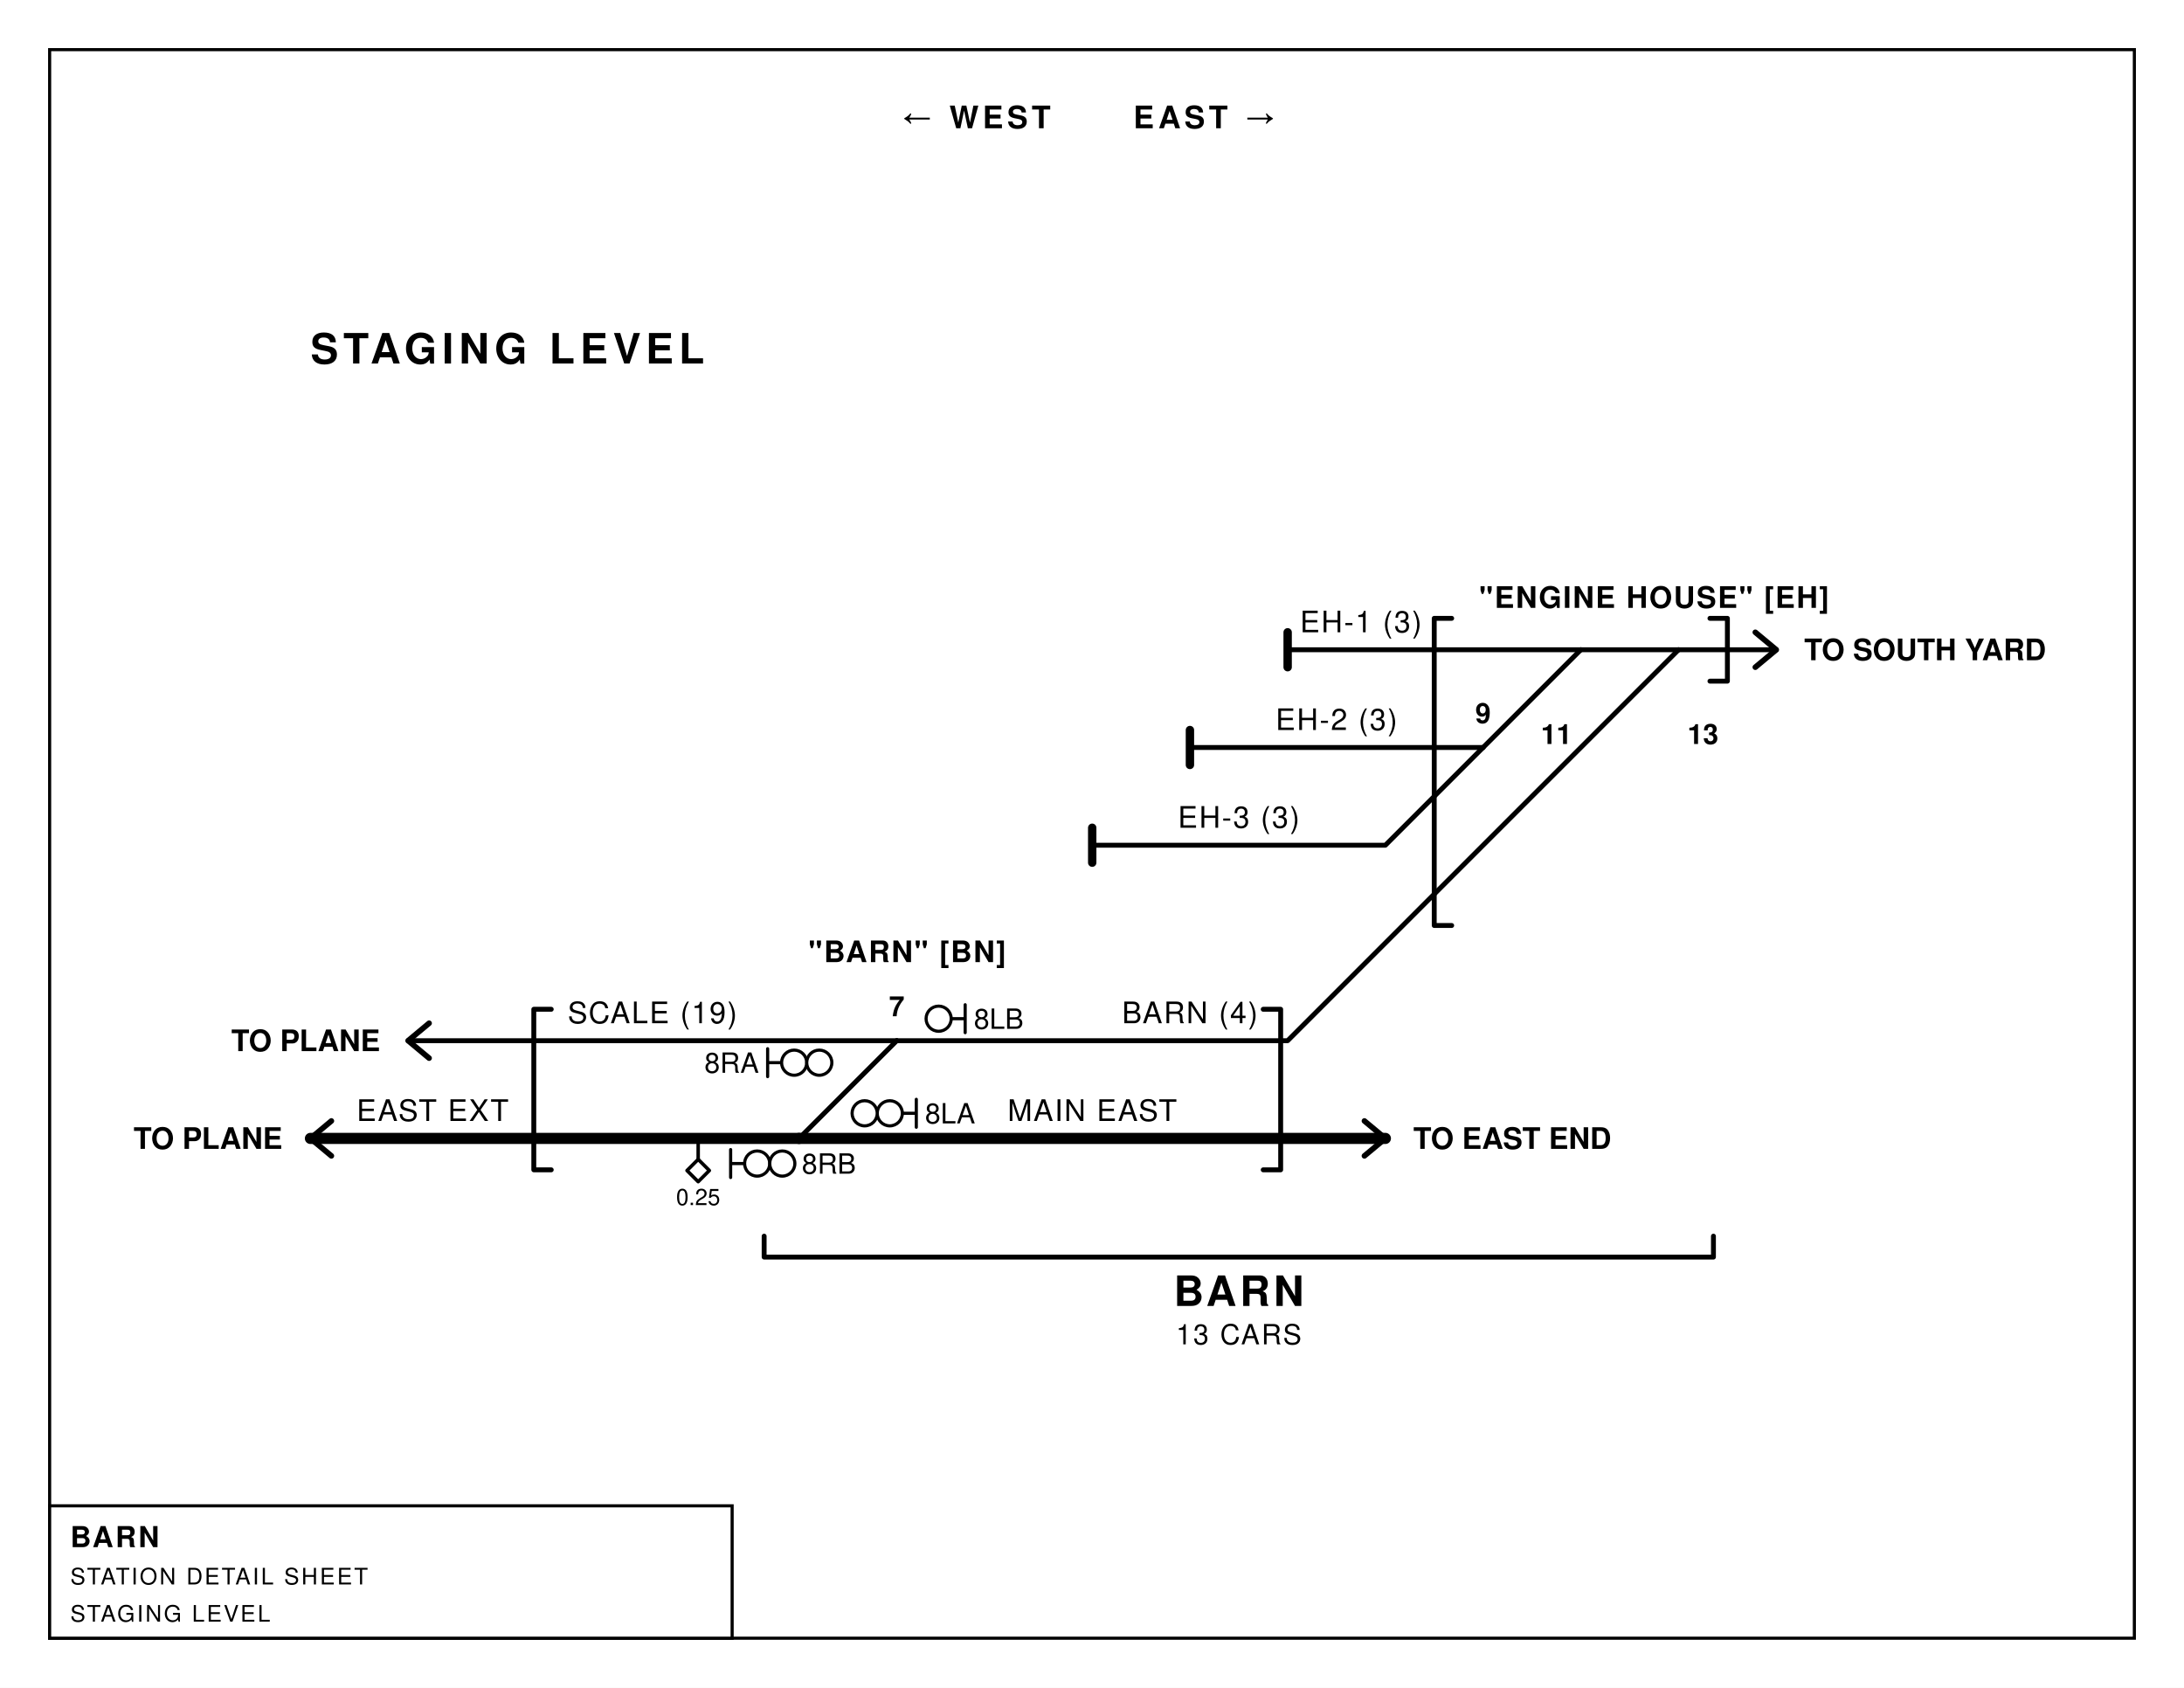
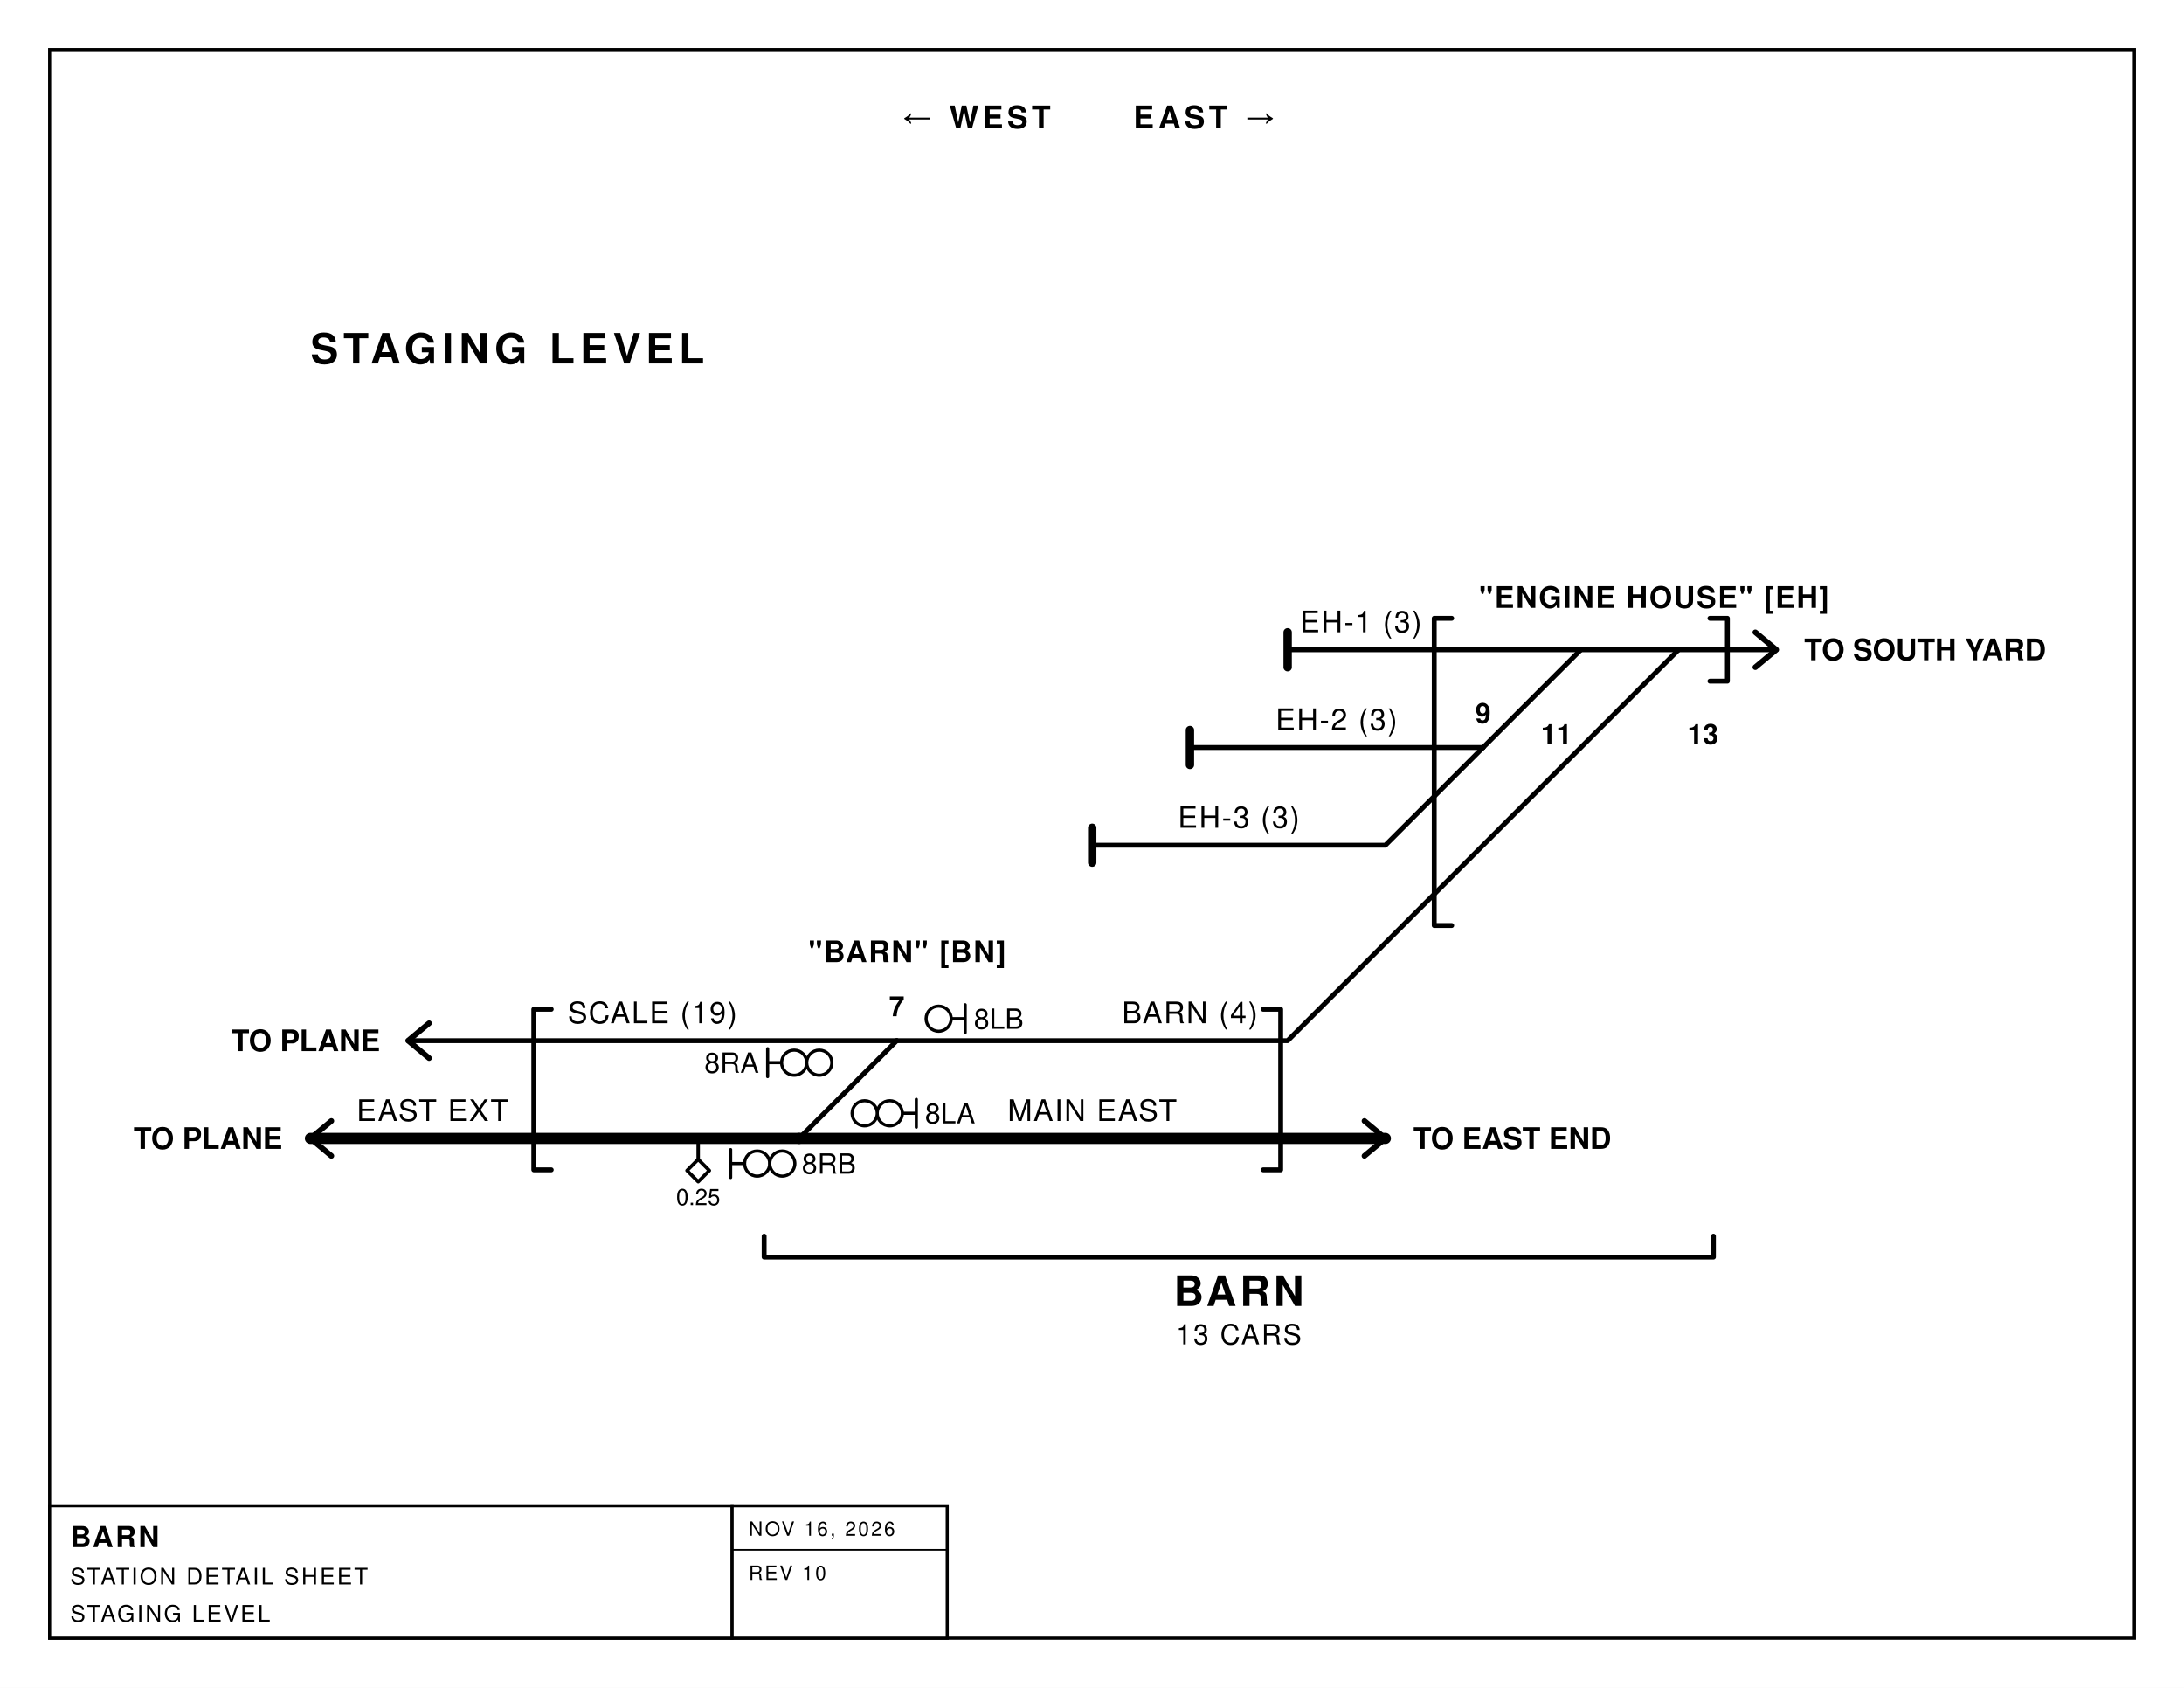
<svg xmlns="http://www.w3.org/2000/svg" viewBox="0 0 1056 816" width="1056" height="816" font-family="'Helvetica Neue',Helvetica,Arial,sans-serif">
  <rect width="1056" height="816" fill="#fff" />
  <rect x="24" y="24" width="1008" height="768" fill="none" stroke="#000" stroke-width="1.5" />
  <g transform="translate(150.1,169.0) scale(1.6875)" fill="none" stroke="#000" stroke-linecap="round" stroke-linejoin="round">
    <path d="M0.0,226.0 L140.0,226.0" stroke-width="3.2" />
    <path d="M140.0,226.0 L308.0,226.0" stroke-width="3.2" />
    <path d="M28.0,198.0 L168.0,198.0" stroke-width="1.4" />
    <path d="M168.0,198.0 L280.0,198.0 L392.0,86.0" stroke-width="1.4" />
    <path d="M392.0,86.0 L420.0,86.0" stroke-width="1.4" />
    <path d="M364.0,86.0 L392.0,86.0" stroke-width="1.4" />
    <path d="M280.0,86.0 L364.0,86.0" stroke-width="1.4" />
    <path d="M336.0,114.0 L364.0,86.0" stroke-width="1.4" />
    <path d="M224.0,142.0 L308.0,142.0 L336.0,114.0" stroke-width="1.4" />
    <path d="M252.0,114.0 L336.0,114.0" stroke-width="1.4" />
    <path d="M140.0,226.0 L168.0,198.0" stroke-width="1.4" />
    <path d="M0.0,226.0 m6,-5 l-6,5 l6,5" stroke-width="1.6" />
    <path d="M308.0,226.0 m-6,-5 l6,5 l-6,5" stroke-width="1.6" />
    <path d="M28.0,198.0 m6,-5 l-6,5 l6,5" stroke-width="1.6" />
    <path d="M420.0,86.0 m-6,-5 l6,5 l-6,5" stroke-width="1.6" />
    <path d="M280.0,81.0 L280.0,91.0" stroke-width="2.4" />
    <path d="M224.0,137.0 L224.0,147.0" stroke-width="2.4" />
    <path d="M252.0,109.0 L252.0,119.0" stroke-width="2.4" />
    <path d="M130.0,254 L130.0,260 L402.0,260 L402.0,254" stroke-width="1.4" />
    <path d="M173.6,214.8 L173.6,222.8 M173.6,218.8 L169.6,218.8" stroke-width="0.9" />
    <circle cx="166.0" cy="218.8" r="3.6" stroke-width="0.9" fill="#fff" />
    <circle cx="158.8" cy="218.8" r="3.6" stroke-width="0.9" fill="#fff" />
    <path d="M187.6,187.7 L187.6,195.7 M187.6,191.7 L183.6,191.7" stroke-width="0.9" />
    <circle cx="180.0" cy="191.7" r="3.6" stroke-width="0.9" fill="#fff" />
    <path d="M131.0,200.3 L131.0,208.3 M131.0,204.3 L135.0,204.3" stroke-width="0.9" />
    <circle cx="138.6" cy="204.3" r="3.6" stroke-width="0.9" fill="#fff" />
    <circle cx="145.8" cy="204.3" r="3.6" stroke-width="0.9" fill="#fff" />
    <path d="M120.4,229.2 L120.4,237.2 M120.4,233.2 L124.4,233.2" stroke-width="0.9" />
    <circle cx="128.0" cy="233.2" r="3.6" stroke-width="0.9" fill="#fff" />
    <circle cx="135.2" cy="233.2" r="3.6" stroke-width="0.9" fill="#fff" />
    <path d="M69.0,189.0 L64.0,189.0 L64.0,235.0 L69.0,235.0" stroke-width="1.4" />
    <path d="M273.0,189.0 L278.0,189.0 L278.0,235.0 L273.0,235.0" stroke-width="1.4" />
    <path d="M327.0,77.0 L322.0,77.0 L322.0,165.0 L327.0,165.0" stroke-width="1.4" />
    <path d="M401.0,77.0 L406.0,77.0 L406.0,95.0 L401.0,95.0" stroke-width="1.4" />
    <path d="M111.1,226.0 L111.1,232.0" stroke-width="1" />
    <path d="M111.1,232.0 L114.3,235.2 L111.1,238.4 L107.9,235.2 Z" stroke-width="1" fill="#fff" />
    <text x="0.0" y="4.0" font-size="12" text-anchor="start" font-weight="bold" fill="#000" stroke="none" letter-spacing="1.5">STAGING LEVEL</text>
    <text x="-8.0" y="229.0" font-size="8.5" text-anchor="end" font-weight="bold" fill="#000" stroke="none">TO PLANE</text>
    <text x="316.0" y="229.0" font-size="8.5" text-anchor="start" font-weight="bold" fill="#000" stroke="none">TO EAST END</text>
    <text x="20.0" y="201.0" font-size="8.5" text-anchor="end" font-weight="bold" fill="#000" stroke="none">TO PLANE</text>
    <text x="428.0" y="89.0" font-size="8.5" text-anchor="start" font-weight="bold" fill="#000" stroke="none">TO SOUTH YARD</text>
    <text x="266.0" y="274.0" font-size="12" text-anchor="middle" font-weight="bold" fill="#000" stroke="none" letter-spacing="1">BARN</text>
    <text x="266.0" y="285.0" font-size="8" text-anchor="middle" font-weight="normal" fill="#000" stroke="none" letter-spacing="0.5">13 CARS</text>
    <text x="176.1" y="221.7" font-size="8" text-anchor="start" font-weight="normal" fill="#000" stroke="none">8LA</text>
    <text x="128.5" y="207.2" font-size="8" text-anchor="end" font-weight="normal" fill="#000" stroke="none">8RA</text>
    <text x="98.0" y="193.0" font-size="8.5" text-anchor="middle" font-weight="normal" fill="#000" stroke="none" letter-spacing="0.4">SCALE (19)</text>
    <text x="301.0" y="81.0" font-size="8.5" text-anchor="middle" font-weight="normal" fill="#000" stroke="none" letter-spacing="0.4">EH-1 (3)</text>
    <text x="111.1" y="245.1" font-size="6.5" text-anchor="middle" font-weight="normal" fill="#000" stroke="none">0.25</text>
    <text x="140.8" y="236.1" font-size="8" text-anchor="start" font-weight="normal" fill="#000" stroke="none">8RB</text>
    <text x="224.0" y="221.0" font-size="8.5" text-anchor="middle" font-weight="normal" fill="#000" stroke="none" letter-spacing="0.4">MAIN EAST</text>
    <text x="190.1" y="194.6" font-size="8" text-anchor="start" font-weight="normal" fill="#000" stroke="none">8LB</text>
    <text x="168.0" y="191.0" font-size="8" text-anchor="middle" font-weight="bold" fill="#000" stroke="none">7</text>
    <text x="35.0" y="221.0" font-size="8.5" text-anchor="middle" font-weight="normal" fill="#000" stroke="none" letter-spacing="0.4">EAST EXT</text>
    <text x="294.0" y="109.0" font-size="8.5" text-anchor="middle" font-weight="normal" fill="#000" stroke="none" letter-spacing="0.4">EH-2 (3)</text>
    <text x="252.0" y="193.0" font-size="8.5" text-anchor="middle" font-weight="normal" fill="#000" stroke="none" letter-spacing="0.4">BARN (4)</text>
    <text x="336.0" y="107.0" font-size="8" text-anchor="middle" font-weight="bold" fill="#000" stroke="none">9</text>
    <text x="266.0" y="137.0" font-size="8.5" text-anchor="middle" font-weight="normal" fill="#000" stroke="none" letter-spacing="0.4">EH-3 (3)</text>
    <text x="171.0" y="175.5" font-size="8.5" text-anchor="middle" font-weight="bold" fill="#000" stroke="none" letter-spacing="0.4">"BARN" [BN]</text>
    <text x="385.0" y="74.0" font-size="8.5" text-anchor="middle" font-weight="bold" fill="#000" stroke="none" letter-spacing="0.4">"ENGINE HOUSE" [EH]</text>
    <text x="357.0" y="113.0" font-size="8" text-anchor="middle" font-weight="bold" fill="#000" stroke="none">11</text>
    <text x="399.0" y="113.0" font-size="8" text-anchor="middle" font-weight="bold" fill="#000" stroke="none">13</text>
  </g>
  <text x="508.0" y="62" font-size="15" text-anchor="end" font-weight="bold" letter-spacing="2">← WEST</text>
  <text x="548.0" y="62" font-size="15" text-anchor="start" font-weight="bold" letter-spacing="2">EAST →</text>
  <rect x="24" y="728" width="330" height="64" fill="#fff" stroke="#000" stroke-width="1.5" />
  <text x="34" y="748" font-size="14" font-weight="bold" letter-spacing="1">BARN</text>
  <text x="34" y="766" font-size="11" font-weight="normal" letter-spacing="1">STATION DETAIL SHEET</text>
  <text x="34" y="784" font-size="11" font-weight="normal" letter-spacing="1">STAGING LEVEL</text>
+   <rect x="354" y="728" width="104" height="64" fill="#fff" stroke="#000" stroke-width="1.5" />
+   <text x="362" y="742.5" font-size="9.5" letter-spacing="1">NOV 16, 2026</text>
+   <path d="M354,749.3 L458,749.3" stroke="#000" stroke-width="0.8" />
+   <text x="362" y="763.8" font-size="9.5" letter-spacing="1">REV 10</text>
</svg>
